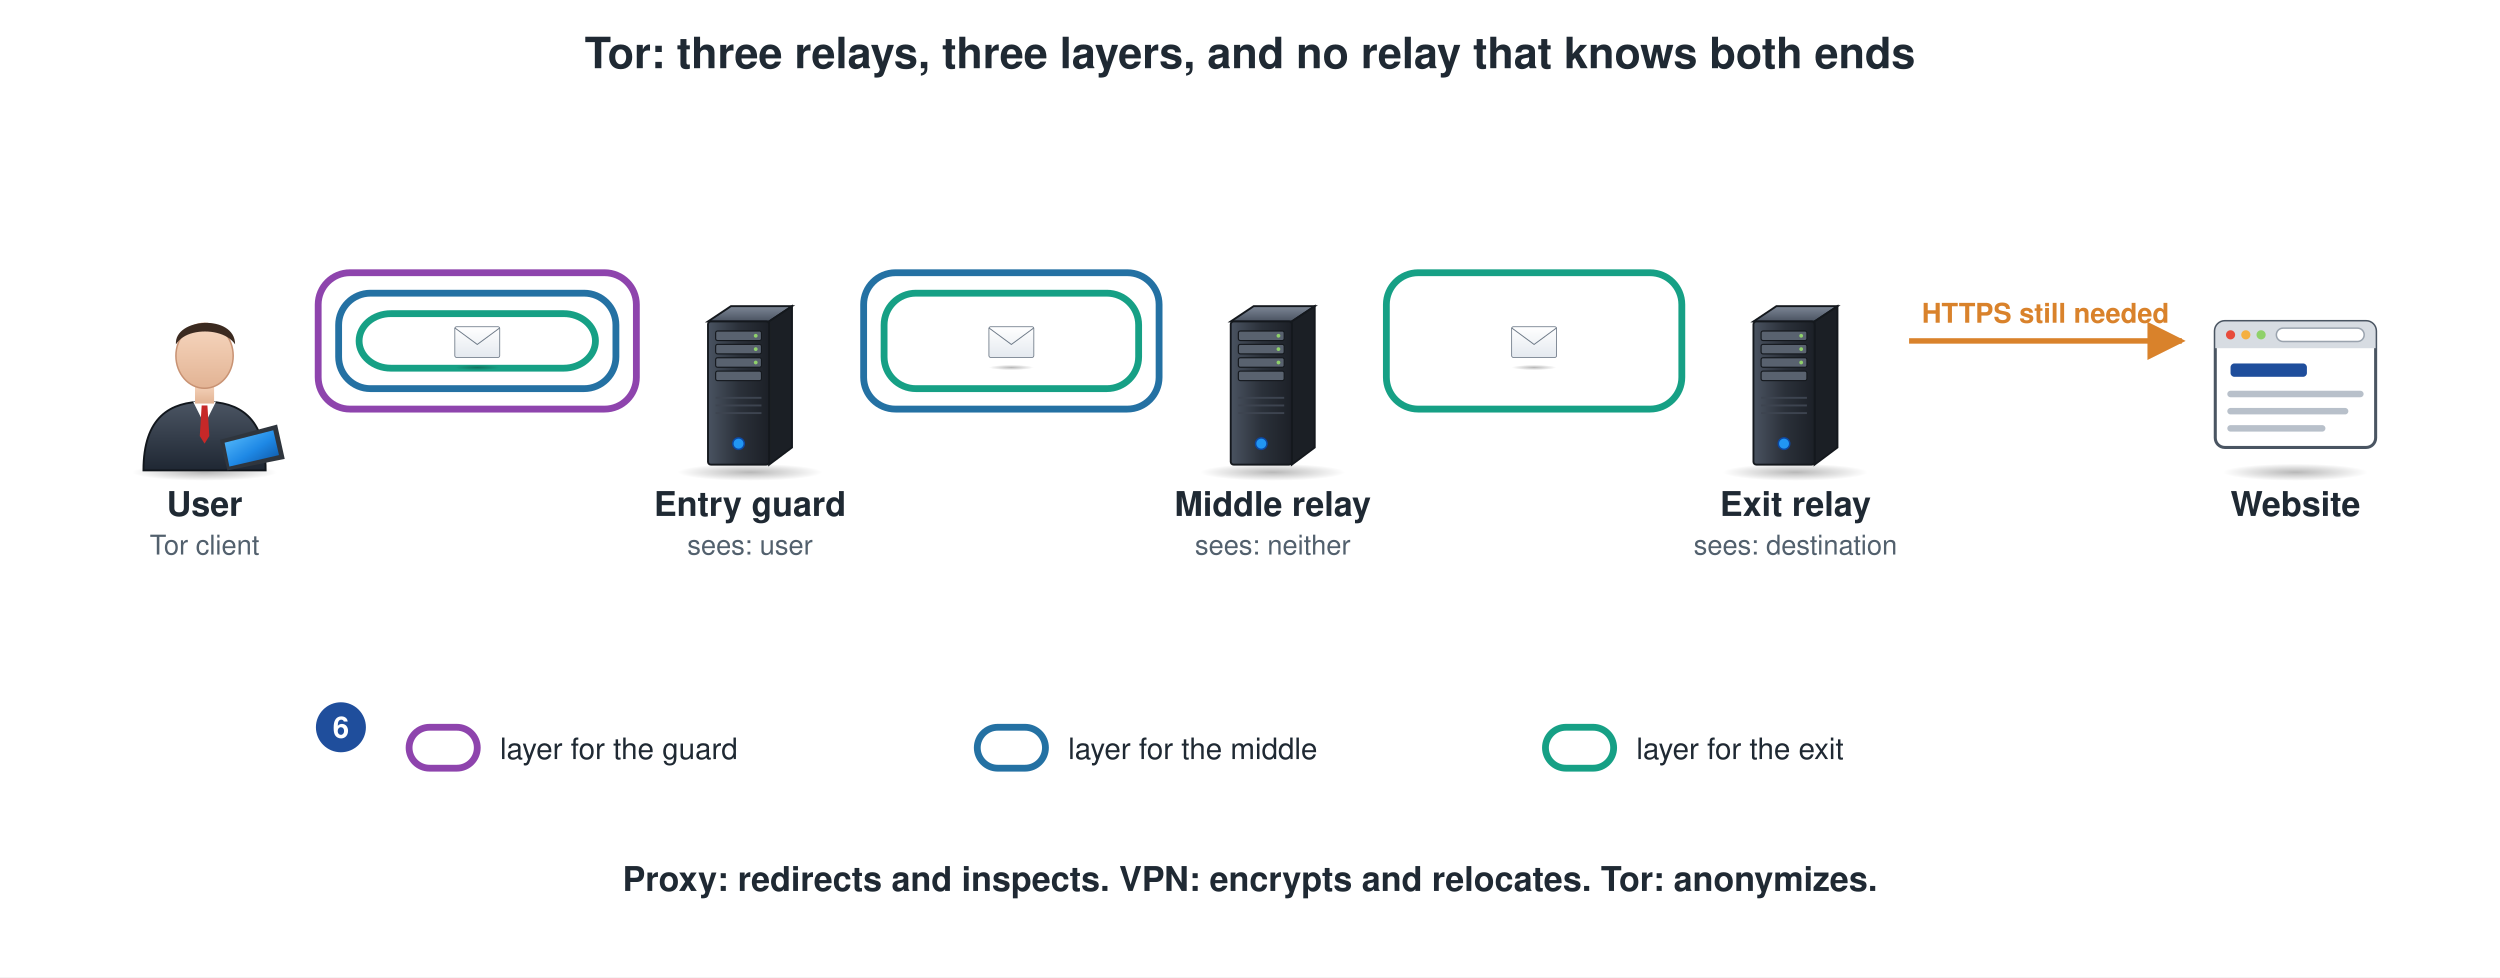
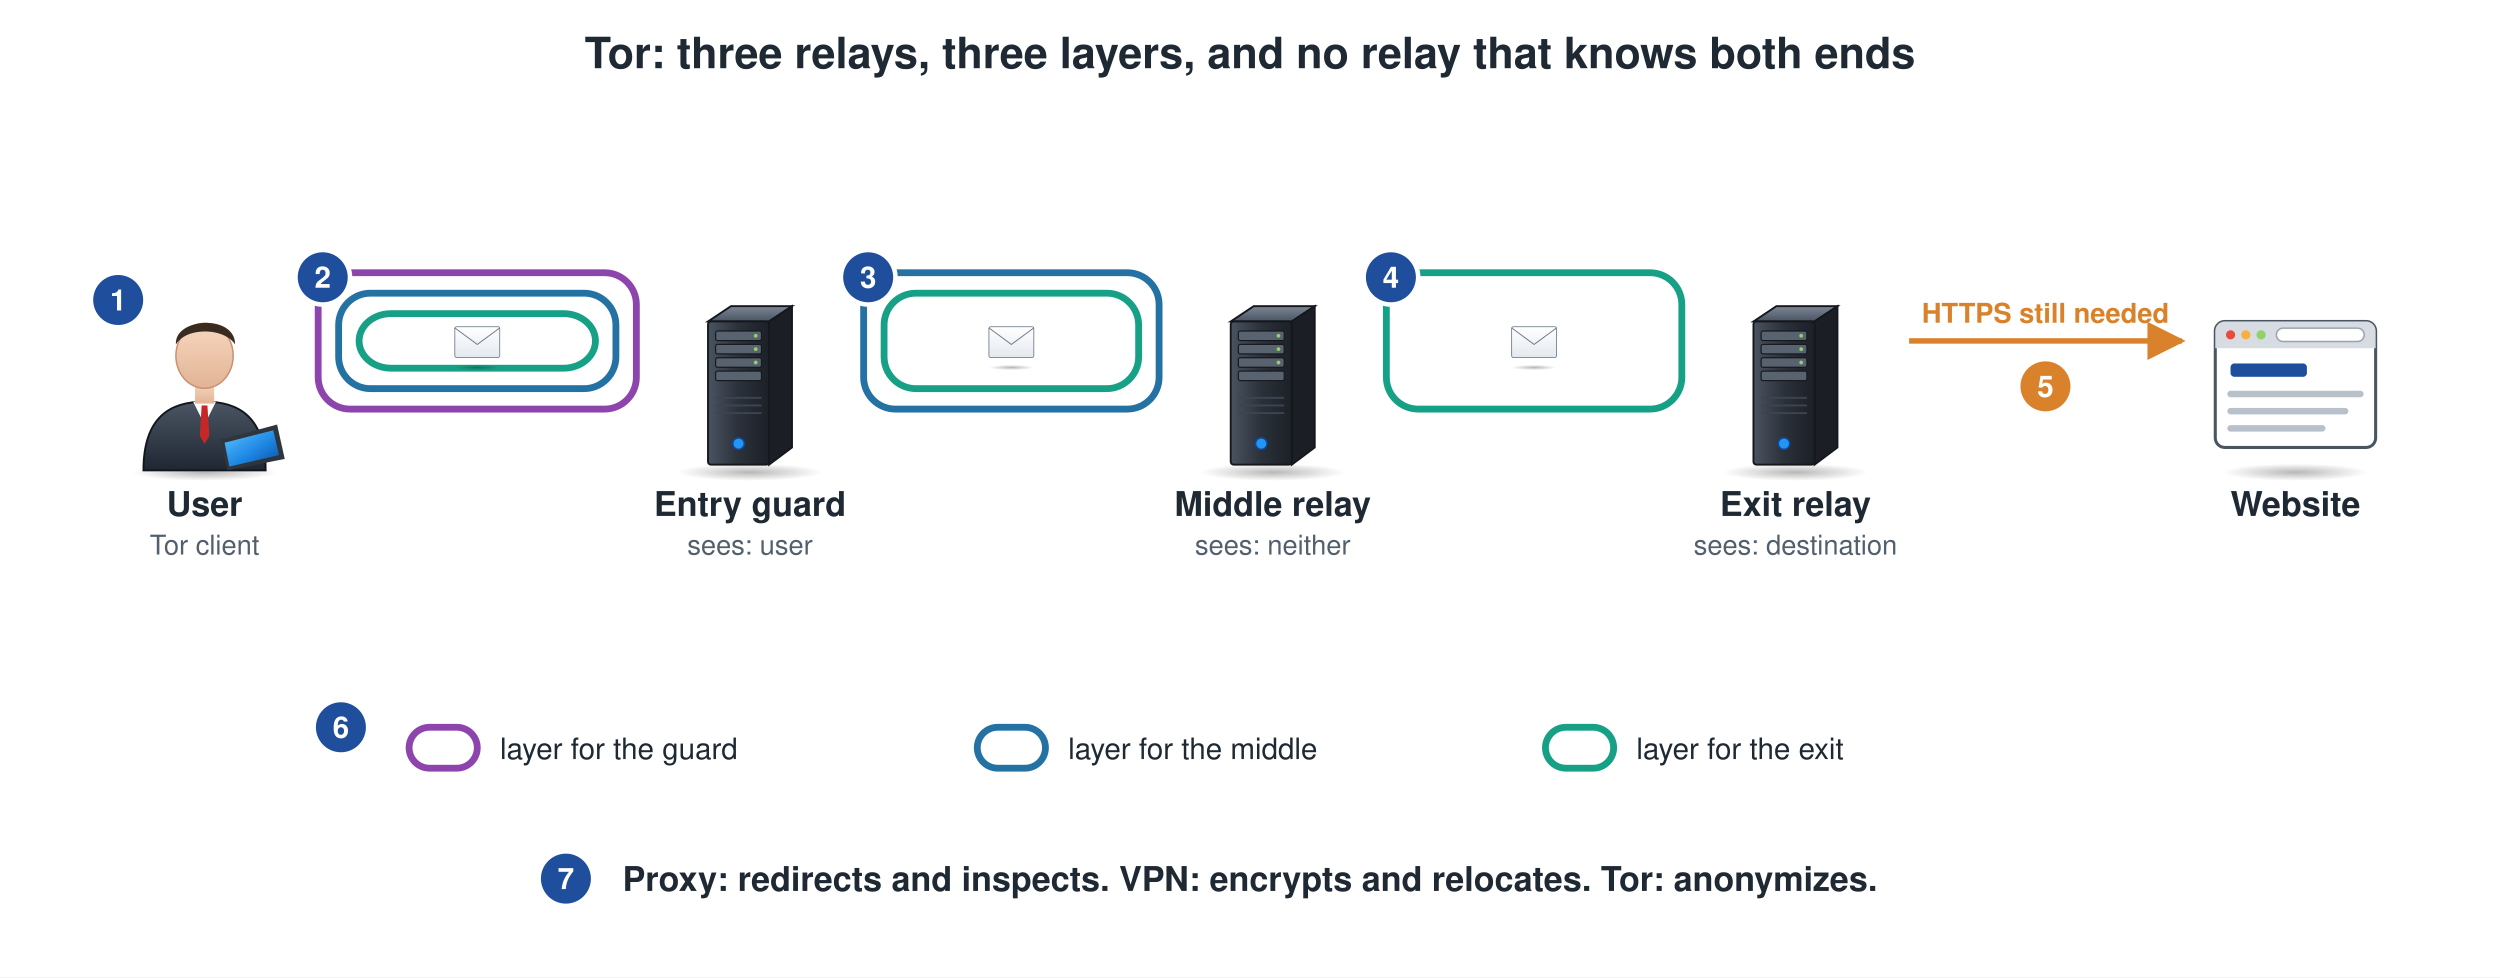
<svg xmlns="http://www.w3.org/2000/svg" viewBox="0 0 1100 430" width="1100" height="430" role="img" aria-labelledby="t d">
  <style>@media (prefers-reduced-motion: no-preference){.st{animation:fig-in .7s ease-out both}.s1{animation-delay:0.00s}.s2{animation-delay:0.90s}.s3{animation-delay:1.80s}.s4{animation-delay:2.70s}.s5{animation-delay:3.60s}.s6{animation-delay:4.50s}.s7{animation-delay:5.40s}}@keyframes fig-in{from{opacity:0}to{opacity:1}}</style>
  <defs>
    <linearGradient id="g-box" x1="0" y1="0" x2="0" y2="1">
      <stop offset="0" stop-color="#f3f8fe" />
      <stop offset="1" stop-color="#c9ddf4" />
    </linearGradient>
    <filter id="f-drop" x="-10%" y="-10%" width="130%" height="140%">
      <feDropShadow dx="1.5" dy="2" stdDeviation="1.6" flood-color="#000" flood-opacity=".18" />
    </filter>
    <marker id="a-d9822b" viewBox="0 0 10 10" refX="9" refY="5" markerWidth="7" markerHeight="7" orient="auto-start-reverse">
      <path d="M0 0 L10 5 L0 10 Z" fill="#d9822b" />
    </marker>
    <linearGradient id="g-steel" x1="0" y1="0" x2="1" y2="0">
      <stop offset="0" stop-color="#4a5361" />
      <stop offset=".5" stop-color="#2b313a" />
      <stop offset="1" stop-color="#1c2027" />
    </linearGradient>
    <linearGradient id="g-steel-top" x1="0" y1="0" x2="0" y2="1">
      <stop offset="0" stop-color="#7d8796" />
      <stop offset="1" stop-color="#4a5361" />
    </linearGradient>
    <linearGradient id="g-silver" x1="0" y1="0" x2="0" y2="1">
      <stop offset="0" stop-color="#f4f6f8" />
      <stop offset="1" stop-color="#b9c0c9" />
    </linearGradient>
    <linearGradient id="g-silver-side" x1="0" y1="0" x2="1" y2="0">
      <stop offset="0" stop-color="#d8dde3" />
      <stop offset="1" stop-color="#9aa3ae" />
    </linearGradient>
    <linearGradient id="g-screen" x1="0" y1="0" x2="1" y2="1">
      <stop offset="0" stop-color="#5fc3ff" />
      <stop offset=".55" stop-color="#1e88e5" />
      <stop offset="1" stop-color="#0b4f9c" />
    </linearGradient>
    <linearGradient id="g-router" x1="0" y1="0" x2="0" y2="1">
      <stop offset="0" stop-color="#6fb6e8" />
      <stop offset="1" stop-color="#1f5f99" />
    </linearGradient>
    <linearGradient id="g-router-top" x1="0" y1="0" x2="0" y2="1">
      <stop offset="0" stop-color="#e9f4fc" />
      <stop offset="1" stop-color="#a9cdea" />
    </linearGradient>
    <linearGradient id="g-db" x1="0" y1="0" x2="1" y2="0">
      <stop offset="0" stop-color="#8e99a6" />
      <stop offset=".45" stop-color="#e3e7eb" />
      <stop offset="1" stop-color="#7b8693" />
    </linearGradient>
    <linearGradient id="g-brick" x1="0" y1="0" x2="0" y2="1">
      <stop offset="0" stop-color="#e2774f" />
      <stop offset="1" stop-color="#b2472a" />
    </linearGradient>
    <linearGradient id="g-cloud" x1="0" y1="0" x2="0" y2="1">
      <stop offset="0" stop-color="#ffffff" />
      <stop offset="1" stop-color="#b8dcf5" />
    </linearGradient>
    <linearGradient id="g-skin" x1="0" y1="0" x2="0" y2="1">
      <stop offset="0" stop-color="#f7d7bf" />
      <stop offset="1" stop-color="#e2b394" />
    </linearGradient>
    <linearGradient id="g-suit" x1="0" y1="0" x2="0" y2="1">
      <stop offset="0" stop-color="#4b5563" />
      <stop offset="1" stop-color="#1f2733" />
    </linearGradient>
    <linearGradient id="g-suit2" x1="0" y1="0" x2="0" y2="1">
      <stop offset="0" stop-color="#7b5ea7" />
      <stop offset="1" stop-color="#46336b" />
    </linearGradient>
    <linearGradient id="g-hood" x1="0" y1="0" x2="0" y2="1">
      <stop offset="0" stop-color="#3a3f47" />
      <stop offset="1" stop-color="#0f1216" />
    </linearGradient>
    <linearGradient id="g-robot" x1="0" y1="0" x2="0" y2="1">
      <stop offset="0" stop-color="#e8eef5" />
      <stop offset="1" stop-color="#9fb0c3" />
    </linearGradient>
    <linearGradient id="g-gold" x1="0" y1="0" x2="0" y2="1">
      <stop offset="0" stop-color="#ffe08a" />
      <stop offset="1" stop-color="#d49a1f" />
    </linearGradient>
    <linearGradient id="g-paper" x1="0" y1="0" x2="0" y2="1">
      <stop offset="0" stop-color="#ffffff" />
      <stop offset="1" stop-color="#e4e9ef" />
    </linearGradient>
    <linearGradient id="g-green" x1="0" y1="0" x2="0" y2="1">
      <stop offset="0" stop-color="#7fd38b" />
      <stop offset="1" stop-color="#2e8b45" />
    </linearGradient>
    <linearGradient id="g-red" x1="0" y1="0" x2="0" y2="1">
      <stop offset="0" stop-color="#ff8a80" />
      <stop offset="1" stop-color="#c62828" />
    </linearGradient>
    <radialGradient id="g-shadow">
      <stop offset="0" stop-color="#000" stop-opacity=".28" />
      <stop offset="1" stop-color="#000" stop-opacity="0" />
    </radialGradient>
    <linearGradient id="g-suit3" x1="0" y1="0" x2="0" y2="1">
      <stop offset="0" stop-color="#2e86c1" />
      <stop offset="1" stop-color="#1b4f72" />
    </linearGradient>
    <symbol id="i-user-laptop" viewBox="0 0 100 100">
      <ellipse cx="50" cy="95" rx="38" ry="4.5" fill="url(#g-shadow)" />
      <path d="M18 94 C18 66 32 58 50 58 C68 58 82 66 82 94 Z" fill="url(#g-suit)" stroke="#11161c" stroke-width="1" />
      <path d="M44 58 L50 70 L56 58 Z" fill="#fff" />
      <path d="M48.5 60 L51.5 60 L52.5 76 L50 80 L47.5 76 Z" fill="#c62828" />
      <rect x="45" y="48" width="10" height="11" fill="url(#g-skin)" />
      <ellipse cx="50" cy="34" rx="15" ry="17" fill="url(#g-skin)" stroke="#c89273" stroke-width=".8" />
      <path d="M35 28 C34 14 66 12 66 28 C62 22 52 20 44 22 C40 23 37 25 35 28 Z" fill="#3b2a20" />
      <path d="M58 78 L88 70 L92 88 L62 94 Z" fill="#2f353d" />
      <path d="M60.5 79.5 L86 73 L89 86 L63 92 Z" fill="url(#g-screen)" />
    </symbol>
    <symbol id="i-server" viewBox="0 0 100 100">
      <ellipse cx="50" cy="95" rx="38" ry="4.5" fill="url(#g-shadow)" />
      <path d="M28 16 L40 8 L72 8 L60 16 Z" fill="url(#g-steel-top)" stroke="#14181d" stroke-width="1" />
      <path d="M60 16 L72 8 L72 82 L60 91 Z" fill="#1b1f25" stroke="#14181d" stroke-width="1" />
      <rect x="28" y="16" width="32" height="75" rx="1.5" fill="url(#g-steel)" stroke="#14181d" stroke-width="1" />
      <g fill="#59626f" stroke="#14181d" stroke-width=".6">
        <rect x="32" y="21" width="24" height="5" rx="1" />
        <rect x="32" y="28" width="24" height="5" rx="1" />
        <rect x="32" y="35" width="24" height="5" rx="1" />
        <rect x="32" y="42" width="24" height="5" rx="1" />
      </g>
      <g fill="#8fd16a">
        <circle cx="53" cy="23.5" r="1" />
        <circle cx="53" cy="30.5" r="1" />
        <circle cx="53" cy="37.5" r="1" />
      </g>
      <g stroke="#3d4450" stroke-width="1">
        <line x1="32" y1="56" x2="56" y2="56" />
        <line x1="32" y1="60" x2="56" y2="60" />
        <line x1="32" y1="64" x2="56" y2="64" />
      </g>
      <circle cx="44" cy="80" r="3" fill="#2196f3" stroke="#0d47a1" stroke-width=".8" />
    </symbol>
    <symbol id="i-browser" viewBox="0 0 100 100">
      <ellipse cx="50" cy="95" rx="38" ry="4.5" fill="url(#g-shadow)" />
      <rect x="8" y="16" width="84" height="66" rx="5" fill="#ffffff" stroke="#4a5562" stroke-width="1.6" />
      <path d="M8 21 a5 5 0 0 1 5 -5 h74 a5 5 0 0 1 5 5 v9 h-84 Z" fill="#d7dce2" />
      <circle cx="16" cy="23" r="2.4" fill="#e74c3c" />
      <circle cx="24" cy="23" r="2.4" fill="#f5b041" />
      <circle cx="32" cy="23" r="2.4" fill="#8fd16a" />
      <rect x="40" y="19.5" width="46" height="7" rx="3.5" fill="#ffffff" stroke="#9aa3ae" stroke-width=".8" />
      <rect x="16" y="38" width="40" height="7" rx="2" fill="#1f4e9c" />
      <g stroke="#b8c0ca" stroke-width="3.4" stroke-linecap="round">
        <line x1="16" y1="54" x2="84" y2="54" />
        <line x1="16" y1="63" x2="76" y2="63" />
        <line x1="16" y1="72" x2="64" y2="72" />
      </g>
    </symbol>
    <symbol id="i-envelope" viewBox="0 0 100 100">
      <ellipse cx="50" cy="95" rx="38" ry="4.5" fill="url(#g-shadow)" />
      <rect x="12" y="26" width="76" height="52" rx="3" fill="url(#g-paper)" stroke="#6b7785" stroke-width="1.4" />
      <path d="M12 28 L50 56 L88 28" fill="none" stroke="#6b7785" stroke-width="1.6" />
    </symbol>
  </defs>
  <rect width="1100" height="430" fill="#ffffff" />
  <text x="550.0" y="30.0" font-family="Helvetica, Arial, sans-serif" font-size="19" fill="#1f2933" font-weight="bold" text-anchor="middle">Tor: three relays, three layers, and no relay that knows both ends</text>
  <g class="st s1">
    <use href="#i-user-laptop" x="48.0" y="128.0" width="84" height="84" />
    <text x="90.0" y="227.0" font-family="Helvetica, Arial, sans-serif" font-size="15" fill="#1f2933" font-weight="bold" text-anchor="middle">User</text>
    <text x="90.0" y="244.0" font-family="Helvetica, Arial, sans-serif" font-size="12" fill="#52606d" font-weight="normal" text-anchor="middle">Tor client</text>
  </g>
  <g class="st s2">
    <use href="#i-server" x="288.0" y="128.0" width="84" height="84" />
    <text x="330.0" y="227.0" font-family="Helvetica, Arial, sans-serif" font-size="15" fill="#1f2933" font-weight="bold" text-anchor="middle">Entry guard</text>
    <text x="330.0" y="244.0" font-family="Helvetica, Arial, sans-serif" font-size="12" fill="#52606d" font-weight="normal" text-anchor="middle">sees: user</text>
  </g>
  <g class="st s3">
    <use href="#i-server" x="518.0" y="128.0" width="84" height="84" />
    <text x="560.0" y="227.0" font-family="Helvetica, Arial, sans-serif" font-size="15" fill="#1f2933" font-weight="bold" text-anchor="middle">Middle relay</text>
    <text x="560.0" y="244.0" font-family="Helvetica, Arial, sans-serif" font-size="12" fill="#52606d" font-weight="normal" text-anchor="middle">sees: neither</text>
  </g>
  <g class="st s4">
    <use href="#i-server" x="748.0" y="128.0" width="84" height="84" />
    <text x="790.0" y="227.0" font-family="Helvetica, Arial, sans-serif" font-size="15" fill="#1f2933" font-weight="bold" text-anchor="middle">Exit relay</text>
    <text x="790.0" y="244.0" font-family="Helvetica, Arial, sans-serif" font-size="12" fill="#52606d" font-weight="normal" text-anchor="middle">sees: destination</text>
  </g>
  <g class="st s5">
    <use href="#i-browser" x="968.0" y="128.0" width="84" height="84" />
    <text x="1010.0" y="227.0" font-family="Helvetica, Arial, sans-serif" font-size="15" fill="#1f2933" font-weight="bold" text-anchor="middle">Website</text>
  </g>
  <g class="st s2">
    <rect x="140.0" y="120.0" width="140.0" height="60.0" rx="14" fill="#ffffff" fill-opacity="1" stroke="#8e44ad" stroke-width="3" />
  </g>
  <g class="st s2">
    <rect x="149.0" y="129.0" width="122.0" height="42.0" rx="14" fill="none" fill-opacity="1" stroke="#2471a3" stroke-width="3" />
  </g>
  <g class="st s2">
    <rect x="158.0" y="138.0" width="104.0" height="24.0" rx="14" fill="none" fill-opacity="1" stroke="#16a085" stroke-width="3" />
  </g>
  <g class="st s2">
    <use href="#i-envelope" x="197.0" y="137.0" width="26" height="26" />
  </g>
  <g class="st s3">
    <rect x="380.0" y="120.0" width="130.0" height="60.0" rx="14" fill="#ffffff" fill-opacity="1" stroke="#2471a3" stroke-width="3" />
  </g>
  <g class="st s3">
    <rect x="389.0" y="129.0" width="112.0" height="42.0" rx="14" fill="none" fill-opacity="1" stroke="#16a085" stroke-width="3" />
  </g>
  <g class="st s3">
    <use href="#i-envelope" x="432.0" y="137.0" width="26" height="26" />
  </g>
  <g class="st s4">
    <rect x="610.0" y="120.0" width="130.0" height="60.0" rx="14" fill="#ffffff" fill-opacity="1" stroke="#16a085" stroke-width="3" />
  </g>
  <g class="st s4">
    <use href="#i-envelope" x="662.0" y="137.0" width="26" height="26" />
  </g>
  <g class="st s5">
    <path d="M840.0 150.0 L960.0 150.0" fill="none" stroke="#d9822b" stroke-width="2.4" marker-end="url(#a-d9822b)" stroke-linejoin="round" />
    <text x="900.0" y="142.0" font-family="Helvetica, Arial, sans-serif" font-size="12" fill="#d9822b" font-weight="bold" text-anchor="middle">HTTPS still needed</text>
  </g>
+   <g class="st s5">
+     <circle cx="900" cy="170" r="12" fill="#d9822b" stroke="#fff" stroke-width="2" />
+     <text x="900.0" y="174.6" font-family="Helvetica, Arial, sans-serif" font-size="13" fill="#fff" font-weight="bold" text-anchor="middle">5</text>
+   </g>
  <g class="st s6">
    <rect x="180.0" y="320.0" width="30.0" height="18.0" rx="9" fill="none" fill-opacity="1" stroke="#8e44ad" stroke-width="3" />
  </g>
  <g class="st s6">
    <text x="220.0" y="334.0" font-family="Helvetica, Arial, sans-serif" font-size="13" fill="#1f2933" font-weight="normal" text-anchor="start">layer for the guard</text>
  </g>
  <g class="st s6">
    <rect x="430.0" y="320.0" width="30.0" height="18.0" rx="9" fill="none" fill-opacity="1" stroke="#2471a3" stroke-width="3" />
  </g>
  <g class="st s6">
    <text x="470.0" y="334.0" font-family="Helvetica, Arial, sans-serif" font-size="13" fill="#1f2933" font-weight="normal" text-anchor="start">layer for the middle</text>
  </g>
  <g class="st s6">
    <rect x="680.0" y="320.0" width="30.0" height="18.0" rx="9" fill="none" fill-opacity="1" stroke="#16a085" stroke-width="3" />
  </g>
  <g class="st s6">
    <text x="720.0" y="334.0" font-family="Helvetica, Arial, sans-serif" font-size="13" fill="#1f2933" font-weight="normal" text-anchor="start">layer for the exit</text>
  </g>
  <g class="st s6">
    <circle cx="150" cy="320" r="12" fill="#1f4e9c" stroke="#fff" stroke-width="2" />
    <text x="150.0" y="324.6" font-family="Helvetica, Arial, sans-serif" font-size="13" fill="#fff" font-weight="bold" text-anchor="middle">6</text>
  </g>
  <g class="st s7">
    <text x="550.0" y="392.0" font-family="Helvetica, Arial, sans-serif" font-size="15" fill="#1f2933" font-weight="bold" text-anchor="middle">Proxy: redirects and inspects.   VPN: encrypts and relocates.   Tor: anonymizes.</text>
  </g>
+   <g class="st s1">
+     <circle cx="52.0" cy="132.0" r="12" fill="#1f4e9c" stroke="#fff" stroke-width="2" />
+     <text x="52.0" y="136.6" font-family="Helvetica, Arial, sans-serif" font-size="13" fill="#fff" font-weight="bold" text-anchor="middle">1</text>
+   </g>
+   <g class="st s2">
+     <circle cx="142" cy="122" r="12" fill="#1f4e9c" stroke="#fff" stroke-width="2" />
+     <text x="142.0" y="126.6" font-family="Helvetica, Arial, sans-serif" font-size="13" fill="#fff" font-weight="bold" text-anchor="middle">2</text>
+   </g>
+   <g class="st s3">
+     <circle cx="382" cy="122" r="12" fill="#1f4e9c" stroke="#fff" stroke-width="2" />
+     <text x="382.0" y="126.6" font-family="Helvetica, Arial, sans-serif" font-size="13" fill="#fff" font-weight="bold" text-anchor="middle">3</text>
+   </g>
+   <g class="st s4">
+     <circle cx="612" cy="122" r="12" fill="#1f4e9c" stroke="#fff" stroke-width="2" />
+     <text x="612.0" y="126.6" font-family="Helvetica, Arial, sans-serif" font-size="13" fill="#fff" font-weight="bold" text-anchor="middle">4</text>
+   </g>
+   <g class="st s7">
+     <circle cx="249.0" cy="386.6" r="12" fill="#1f4e9c" stroke="#fff" stroke-width="2" />
+     <text x="249.0" y="391.2" font-family="Helvetica, Arial, sans-serif" font-size="13" fill="#fff" font-weight="bold" text-anchor="middle">7</text>
+   </g>
</svg>
